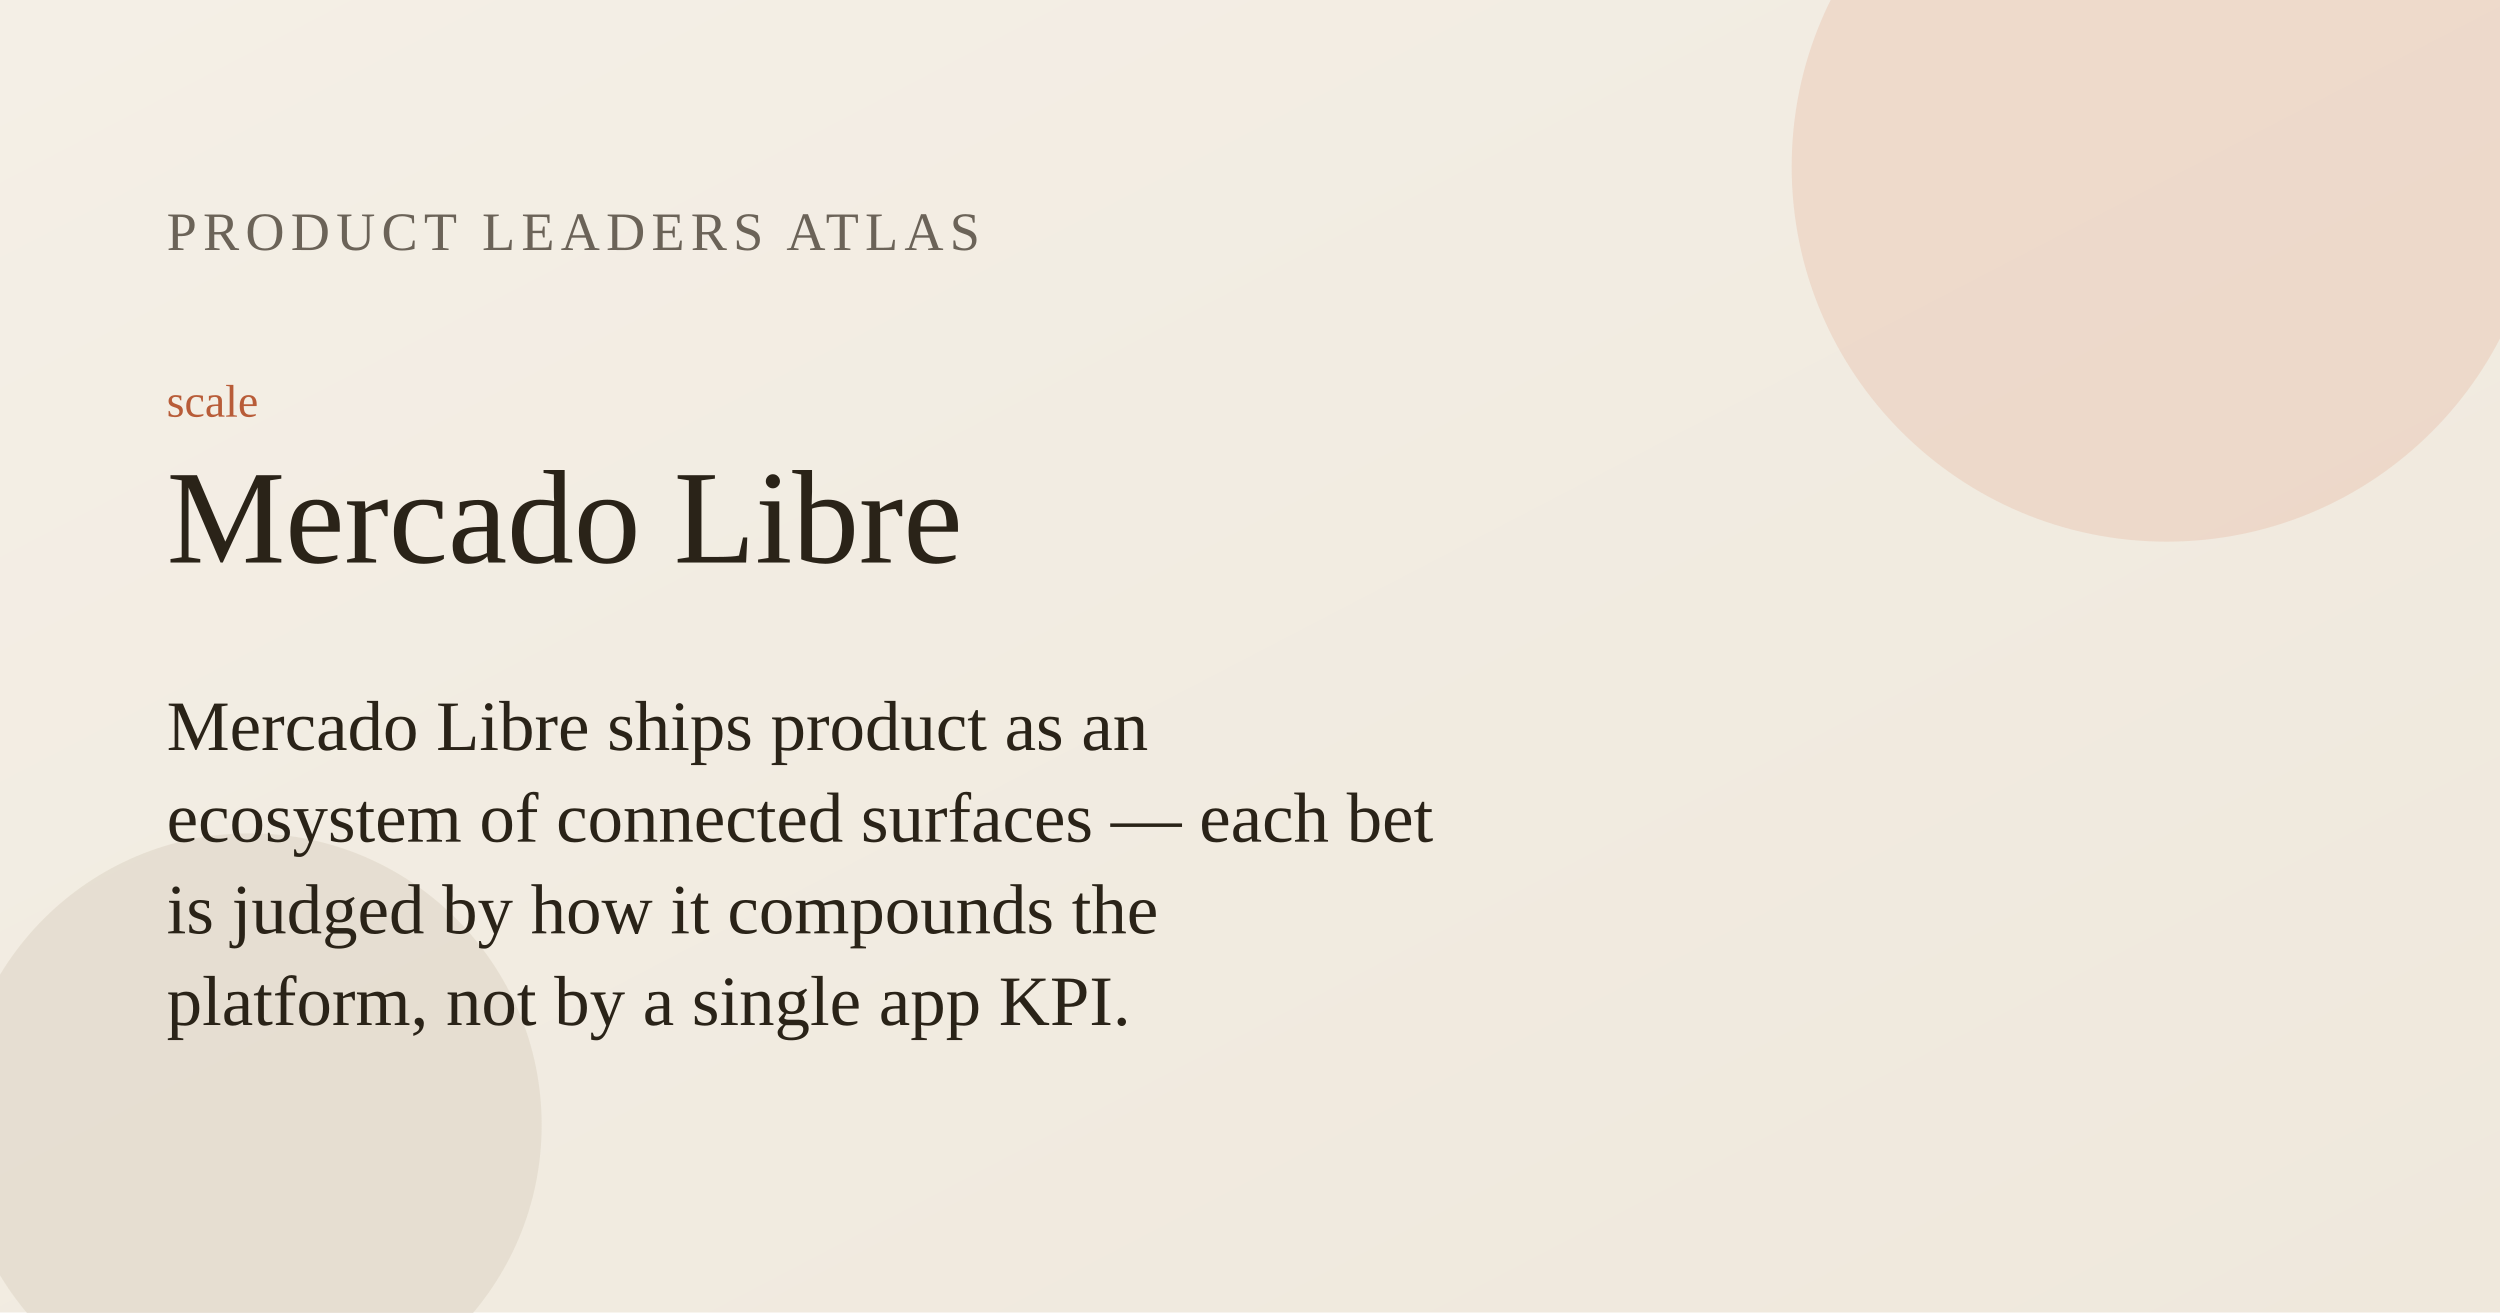
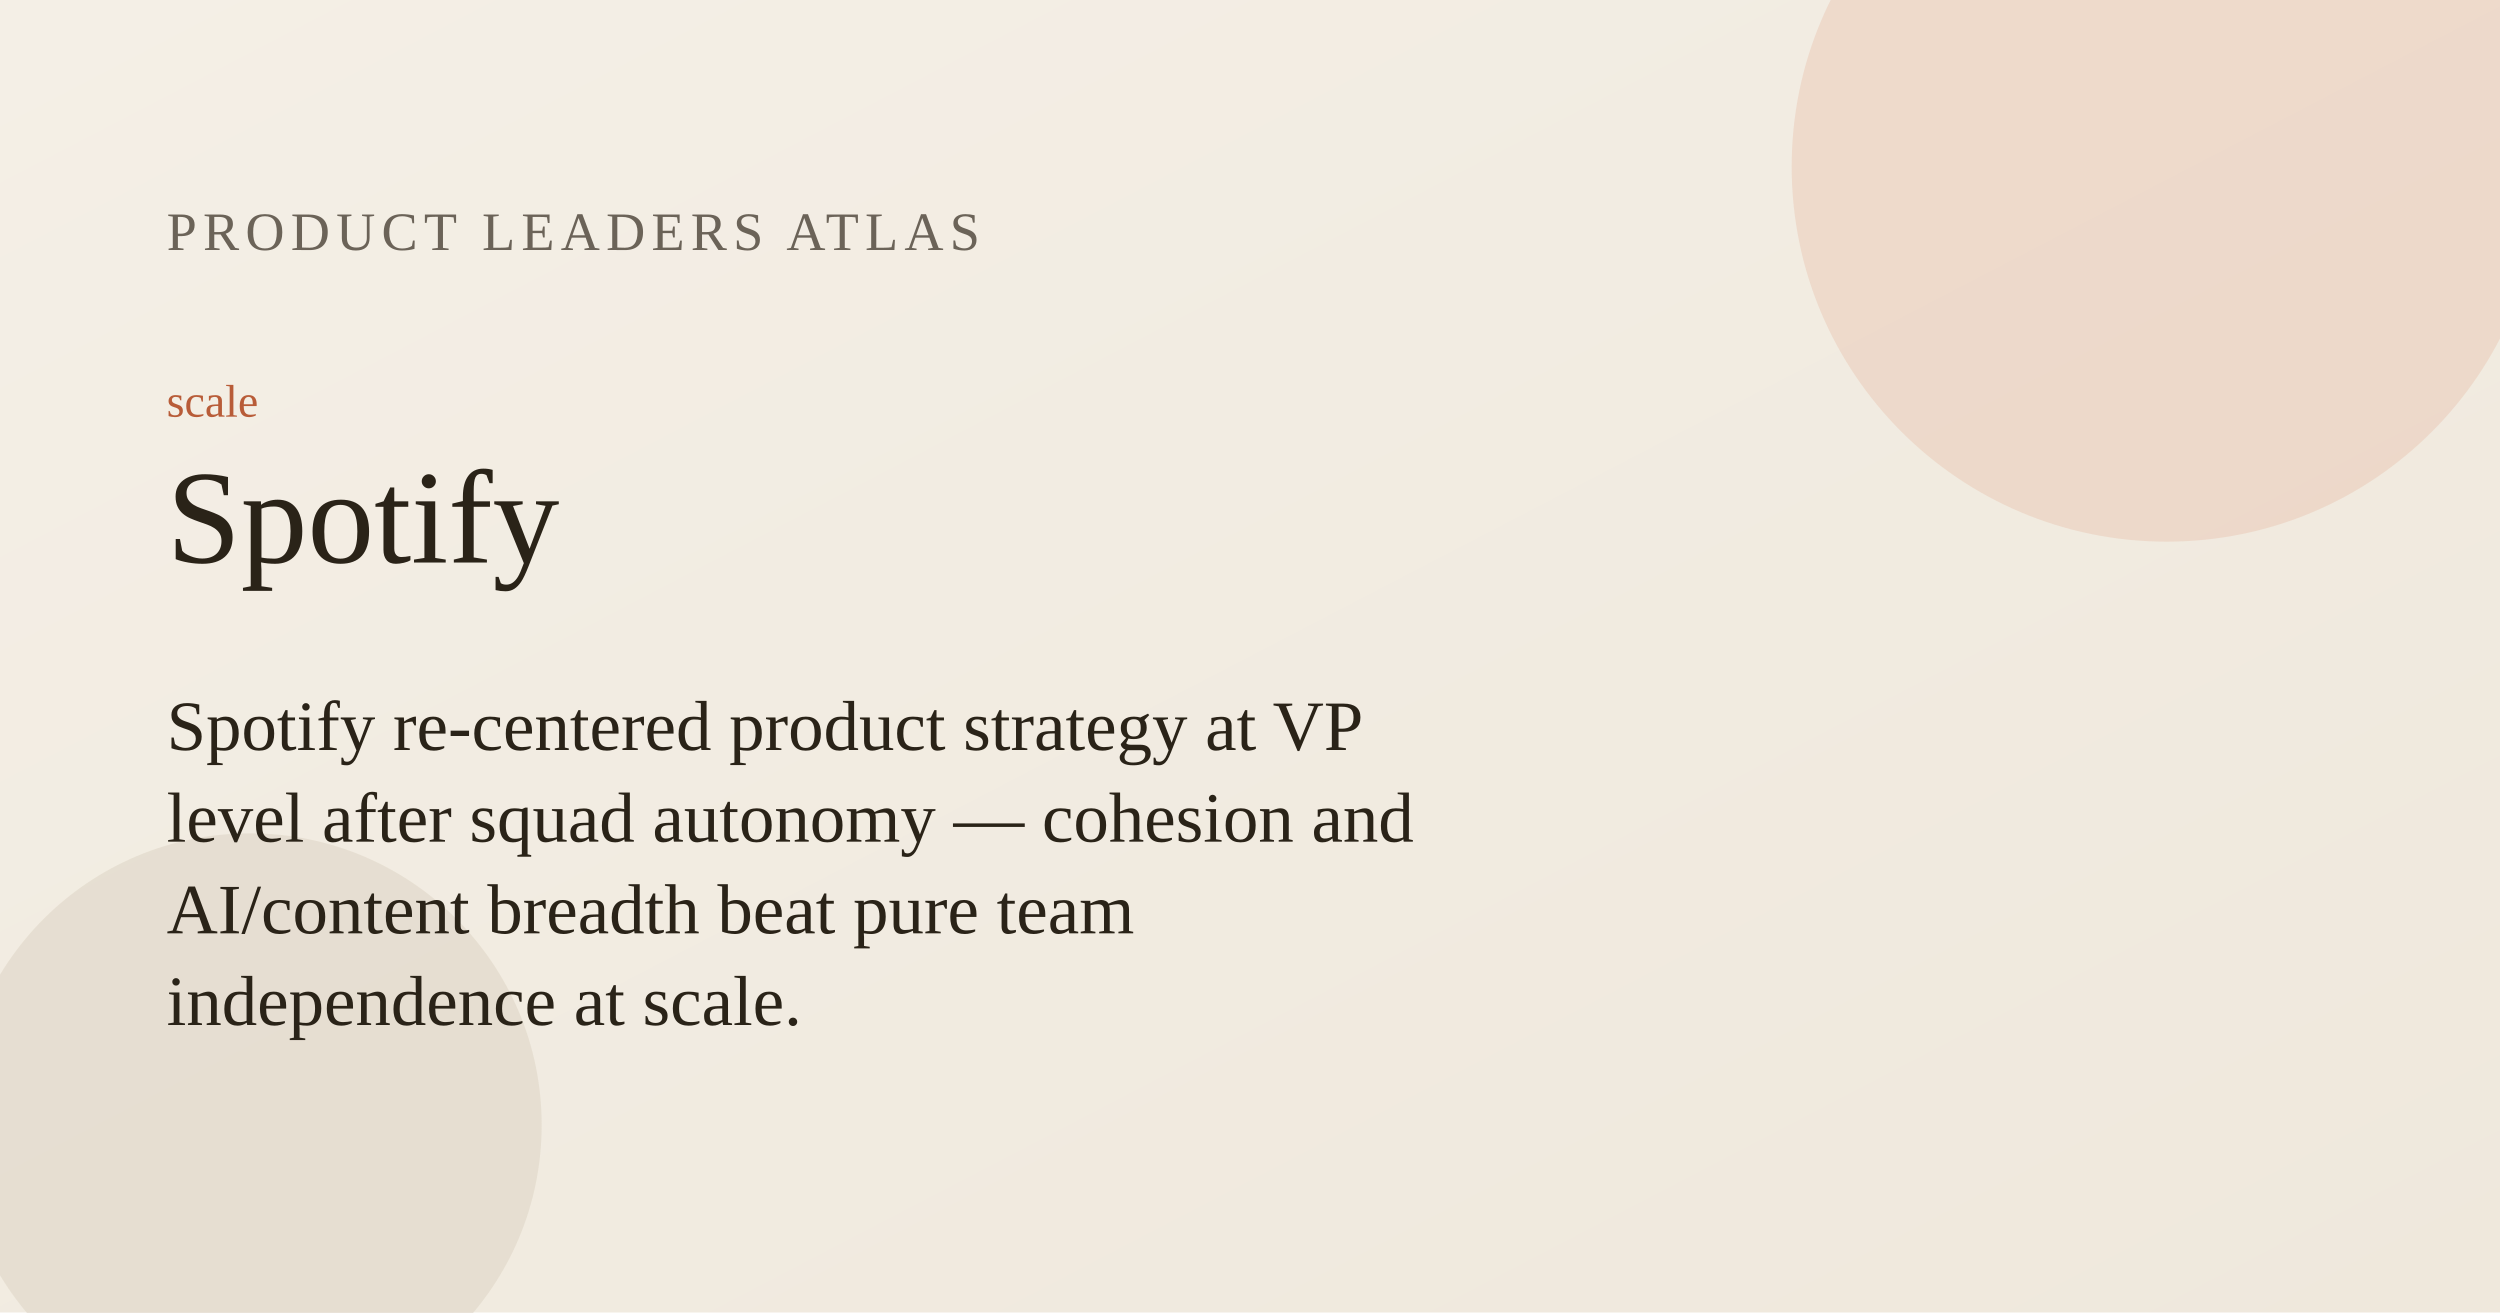
- <svg xmlns="http://www.w3.org/2000/svg" width="1200" height="630" viewBox="0 0 1200 630" role="img" aria-label="Mercado Libre">
+ <svg xmlns="http://www.w3.org/2000/svg" width="1200" height="630" viewBox="0 0 1200 630" role="img" aria-label="Spotify">
  <defs>
    <linearGradient id="bg" x1="0" y1="0" x2="1" y2="1">
      <stop offset="0%" stop-color="#f4efe6" />
      <stop offset="100%" stop-color="#efe8dc" />
    </linearGradient>
  </defs>
  <rect width="1200" height="630" fill="url(#bg)" />
  <circle cx="1040" cy="80" r="180" fill="#e8c4b0" opacity="0.45" />
  <circle cx="120" cy="540" r="140" fill="#ddd4c4" opacity="0.55" />
  <text x="80" y="120" font-family="Georgia, 'Times New Roman', serif" font-size="26" fill="#6b6358" letter-spacing="3">PRODUCT LEADERS ATLAS</text>
  <text x="80" y="200" font-family="Georgia, 'Times New Roman', serif" font-size="22" fill="#b85c38">scale</text>
-   <text x="80" y="270" font-family="Georgia, 'Times New Roman', serif" font-size="64" fill="#2a2318">Mercado Libre</text>
+   <text x="80" y="270" font-family="Georgia, 'Times New Roman', serif" font-size="64" fill="#2a2318">Spotify</text>
  <text x="80" y="360" font-family="Georgia, 'Times New Roman', serif" font-size="34" fill="#2a2318">
-     <tspan x="80" dy="0">Mercado Libre ships product as an</tspan>
-     <tspan x="80" dy="44">ecosystem of connected surfaces — each bet</tspan>
-     <tspan x="80" dy="44">is judged by how it compounds the</tspan>
-     <tspan x="80" dy="44">platform, not by a single app KPI.</tspan>
+     <tspan x="80" dy="0">Spotify re-centered product strategy at VP</tspan>
+     <tspan x="80" dy="44">level after squad autonomy — cohesion and</tspan>
+     <tspan x="80" dy="44">AI/content breadth beat pure team</tspan>
+     <tspan x="80" dy="44">independence at scale.</tspan>
  </text>
</svg>
